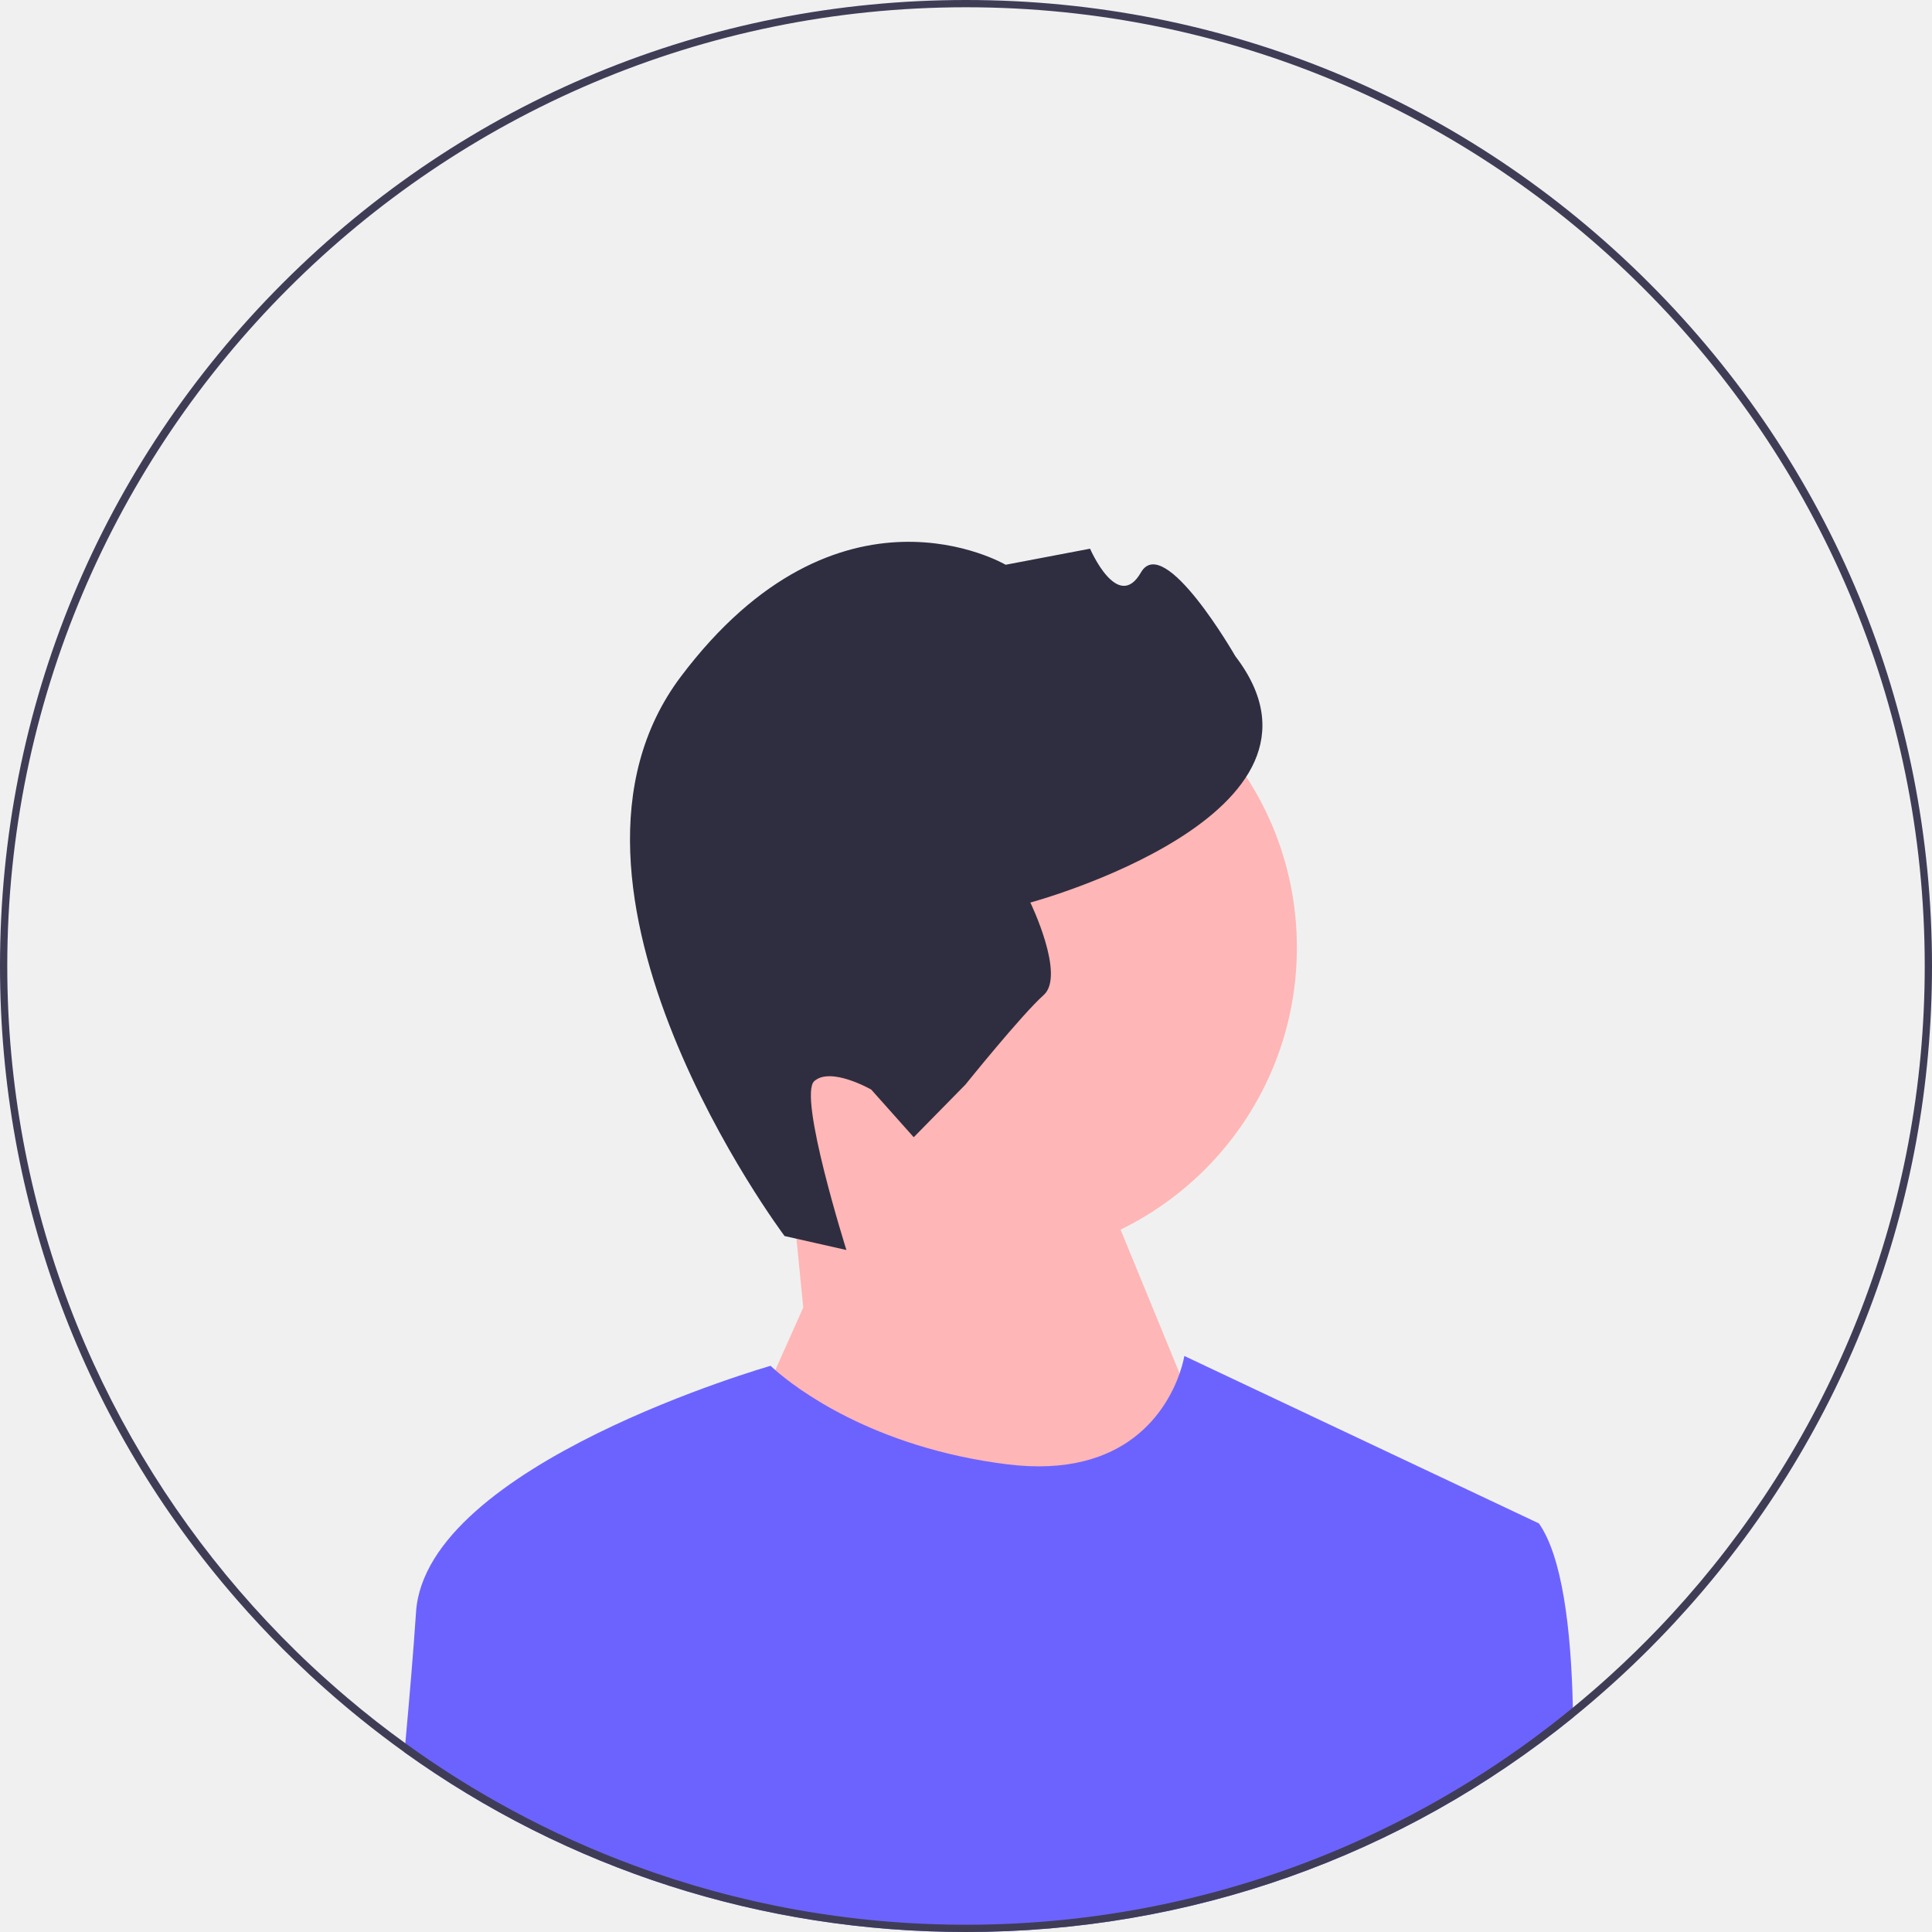
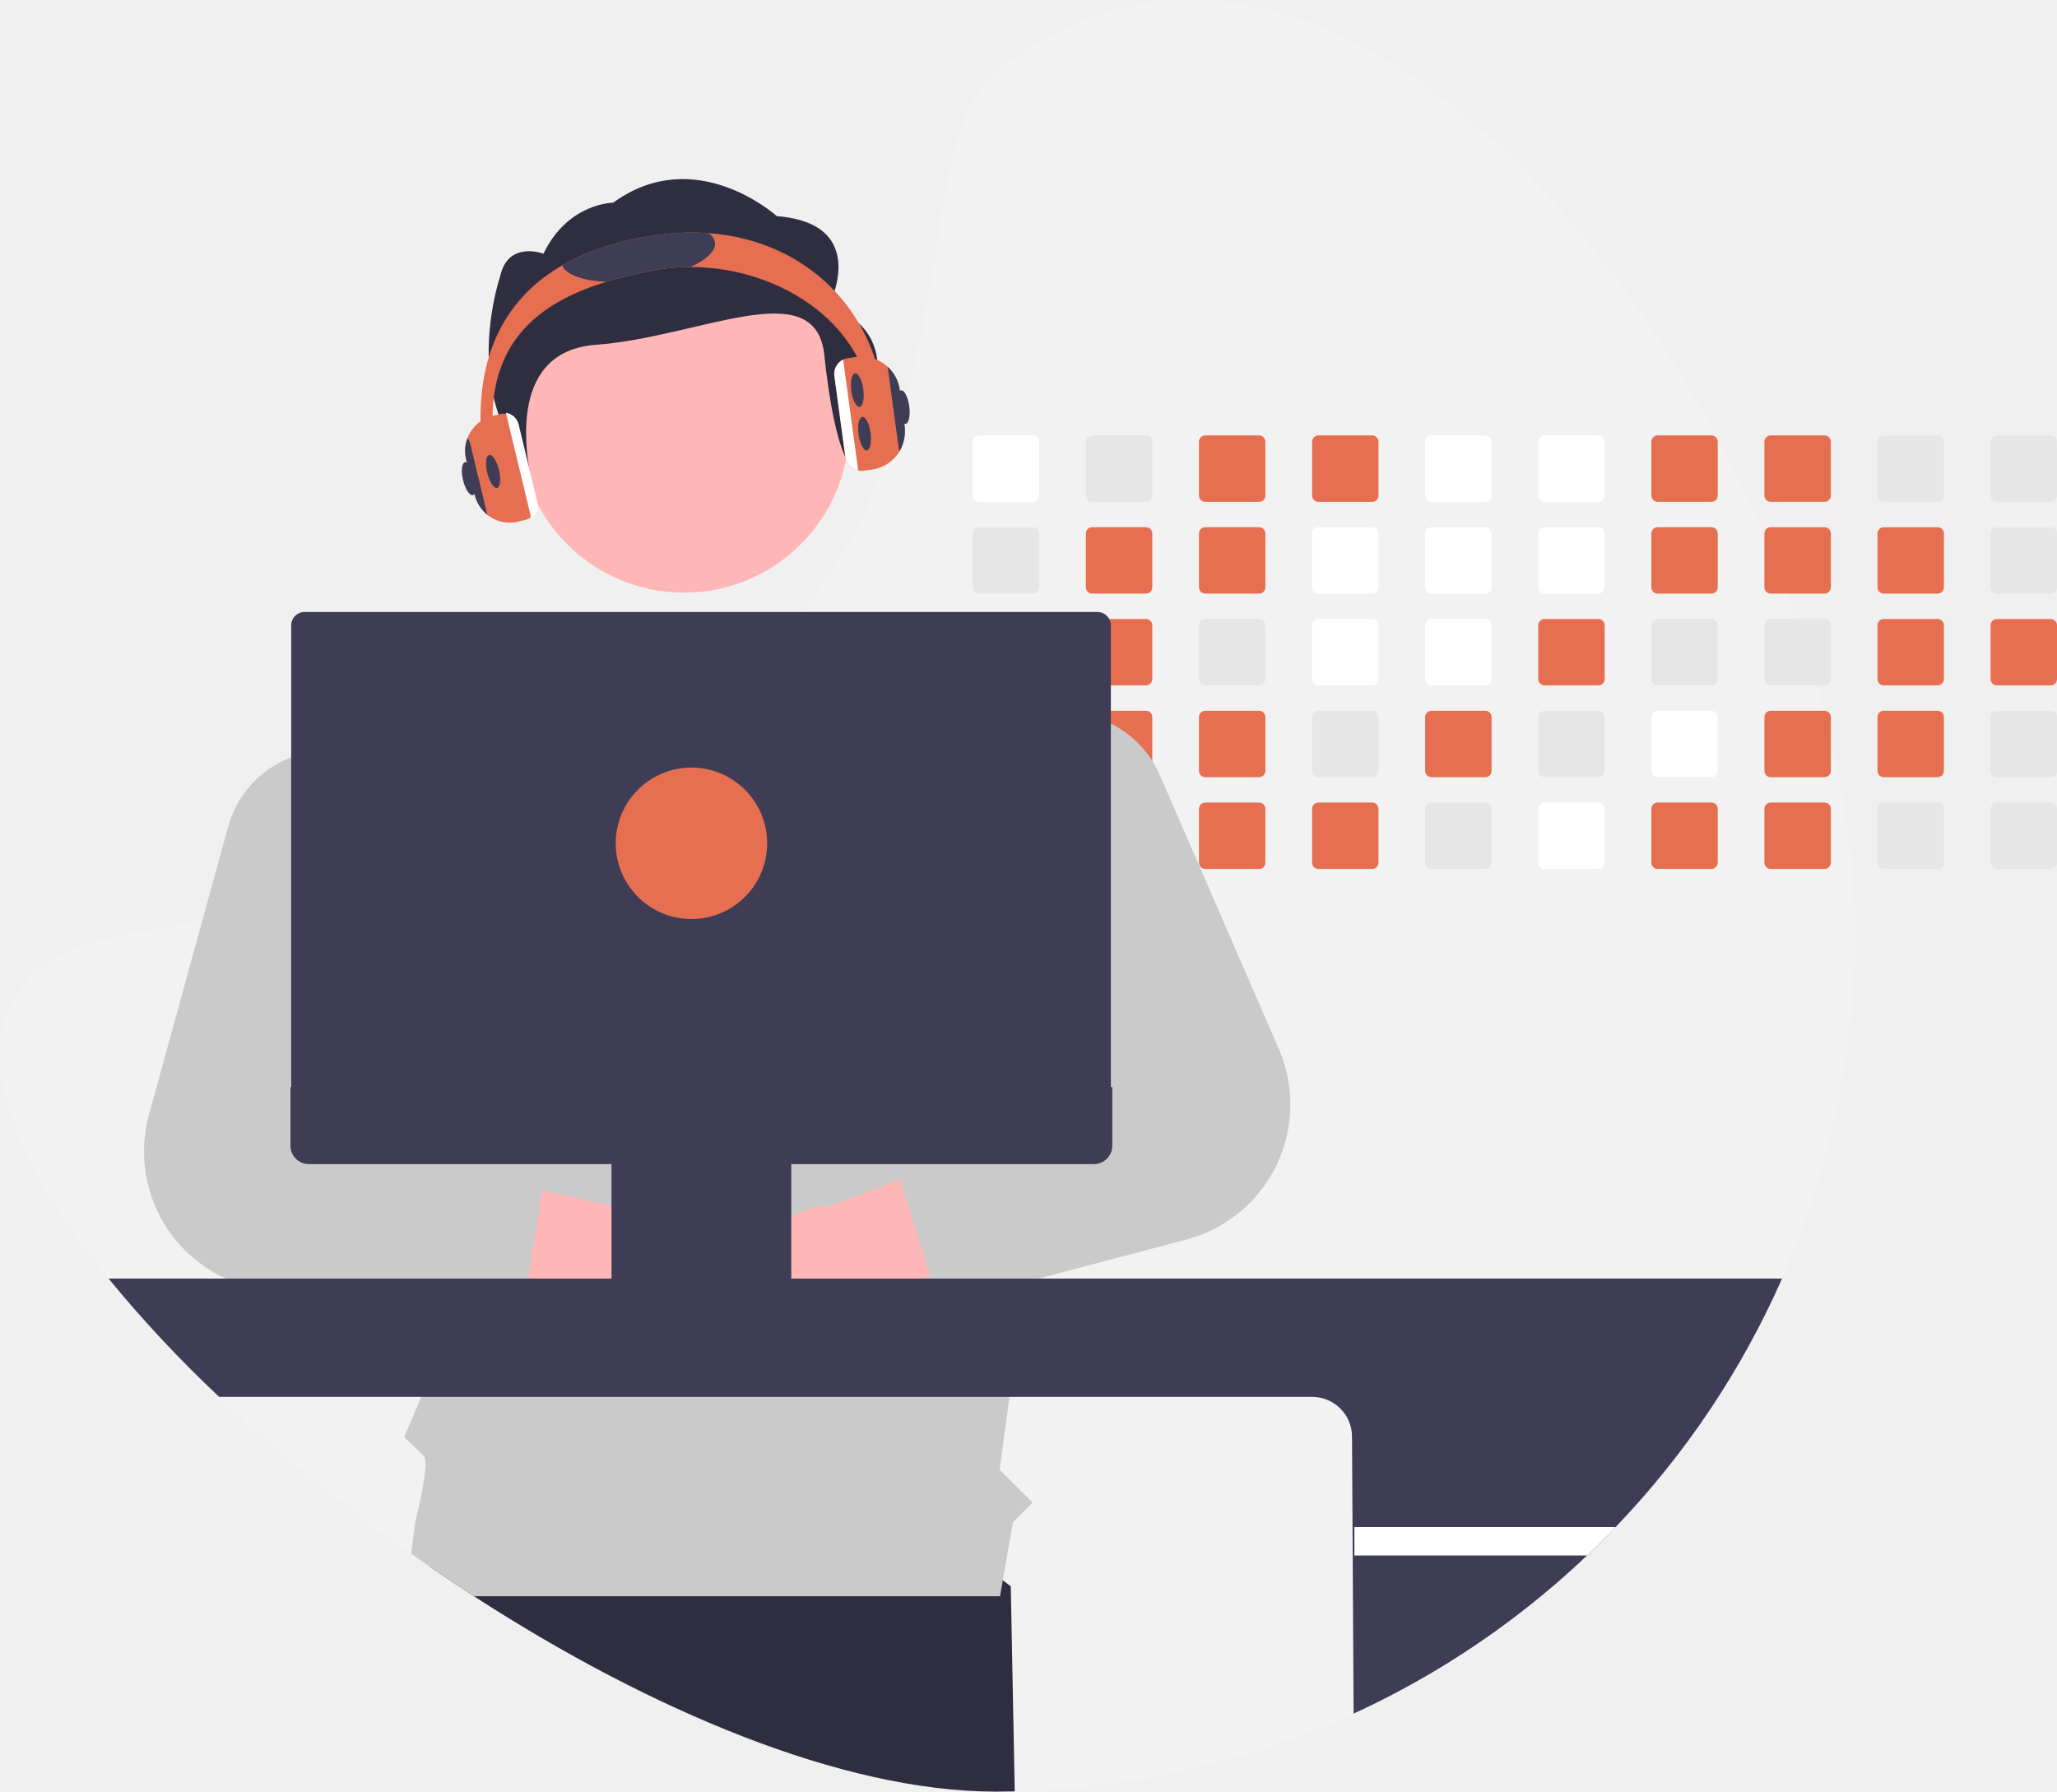
- <svg xmlns="http://www.w3.org/2000/svg" width="532" height="532" viewBox="0 0 532 532">
-   <circle cx="270.76" cy="260.934" r="86.349" fill="#ffb6b6" />
-   <polygon points="221.19 360.052 217.289 320.618 295.19 306.052 341.19 418.052 261.19 510.052 204.19 398.052 221.19 360.052" fill="#ffb6b6" />
-   <path d="m216.037,340.357l17.031,3.848s-13.388-42.455-8.844-46.508c4.544-4.053,15.68,2.333,15.68,2.333l11.702,13.12,14.254-14.512s15.475-19.242,21.534-24.646-3.673-25.464-3.673-25.464c0,0,89.892-24.239,56.443-67.84,0,0-19.611-34.185-25.997-23.049-6.386,11.136-14.002-6.55-14.002-6.55l-23.254,4.422s-45.894-27.06-89.453,30.83c-43.559,57.89,28.579,154.016,28.579,154.016h-0Z" fill="#2f2e41" />
-   <path d="m433.16,472.95c-47.19,38.26-105.57,59.05-167.16,59.05-56.24,0-109.81-17.34-154.62-49.48.08-.84.16-1.67.23-2.5,1.19-13,2.25-25.64,2.95-36.12,2.71-40.69,97.64-67.81,97.64-67.81,0,0,.43.43,1.29,1.18,5.24,4.6,26.51,21.28,63.81,25.94,33.26,4.16,44.21-15.57,47.52-25.02,1-2.88,1.3-4.81,1.3-4.81l97.64,46.11c6.37,9.1,8.86,28.7,9.35,50.73.02.91.04,1.81.05,2.73Z" fill="#6c63ff" />
-   <path d="m454.09,77.91C403.85,27.67,337.05,0,266,0S128.15,27.67,77.91,77.91C27.67,128.15,0,194.95,0,266c0,64.85,23.05,126.16,65.29,174.57,4.03,4.63,8.24,9.14,12.62,13.52,1.03,1.03,2.07,2.06,3.12,3.06,2.8,2.71,5.65,5.36,8.55,7.93,1.76,1.57,3.54,3.11,5.34,4.62,1.41,1.19,2.82,2.36,4.25,3.51.03.03.05.05.08.07,3.97,3.2,8.01,6.28,12.13,9.24,44.81,32.14,98.38,49.48,154.62,49.48,61.59,0,119.97-20.79,167.16-59.05,3.85-3.12,7.62-6.36,11.32-9.71,3.27-2.96,6.47-6.01,9.61-9.15.99-.99,1.98-1.99,2.95-3,2.7-2.78,5.32-5.61,7.88-8.48,43.37-48.72,67.08-110.84,67.08-176.61,0-71.05-27.67-137.85-77.91-188.09Zm10.18,362.21c-2.5,2.84-5.06,5.64-7.68,8.37-4.08,4.25-8.29,8.37-12.64,12.34-1.65,1.52-3.32,3-5.01,4.47-1.92,1.67-3.86,3.31-5.83,4.92-15.53,12.75-32.54,23.75-50.73,32.71-7.19,3.55-14.56,6.78-22.1,9.67-29.29,11.24-61.08,17.4-94.28,17.4-32.04,0-62.76-5.74-91.19-16.24-11.67-4.3-22.95-9.41-33.78-15.26-1.59-.86-3.17-1.73-4.74-2.62-8.26-4.68-16.25-9.79-23.92-15.31-.25-.18-.51-.37-.76-.55-5.46-3.94-10.77-8.09-15.9-12.45-1.88-1.59-3.74-3.2-5.57-4.85-2.98-2.65-5.9-5.38-8.75-8.18-5.4-5.29-10.56-10.8-15.49-16.53C26.09,391.77,2,331.65,2,266,2,120.43,120.43,2,266,2s264,118.43,264,264c0,66.66-24.83,127.62-65.73,174.12Z" fill="#3f3d56" />
+ <svg xmlns="http://www.w3.org/2000/svg" data-name="Layer 1" width="850.538" height="740.83" viewBox="0 0 850.538 740.83">
+   <path d="M941.609,465.125a354.21,354.21,0,0,1-98.85,245.9q-5.745,6.015-11.8,11.74-9.225,8.775-19.07,16.87a353.934,353.934,0,0,1-217.58,80.69q-3.975.09-7.98.09c-63.43,0-143.21-33.88-215.61-80.78q-8.985-5.82-17.81-11.91-4.125-2.82-8.21-5.72a730.43,730.43,0,0,1-79.32-64.8,514.116,514.116,0,0,1-45.75-48.92c-55.63-68.62-67.9-130.45,11.41-143.16q14.085-2.25,27.34-4.81,19.2-3.69,36.75-7.97,23.64-5.745,44.42-12.46,6.99-2.25,13.66-4.59c65.74-23.09,109.74-53.2,139.69-85.87q7.62-8.295,14.05-16.79a236.055,236.055,0,0,0,17.83-27.12,254.898,254.898,0,0,0,18.41-41.05l.27-.78c23.83-68.74,16.58-132.5,42.87-153.84,112.38-91.23,252.29,38.69,317.96,191.9q4.965,11.58,9.34,23.3,1.965,5.235,3.79,10.49,4.8,13.695,8.71,27.46,1.5,5.25,2.86,10.49c.97,3.77,1.9,7.53,2.76,11.29C938.139,412.305,941.609,439.455,941.609,465.125Z" transform="translate(-174.731 -79.58524)" fill="#f2f2f2" />
+   <path d="M594.309,820.325q-3.975.09-7.98.09c-63.43,0-143.21-33.88-215.61-80.78q-8.985-5.82-17.81-11.91l5.16-31.4,156.21-20.74,78.4,59.95Z" transform="translate(-174.731 -79.58524)" fill="#2f2e41" />
+   <path d="M601.829,259.635h-22.26a2.601,2.601,0,0,0-2.6,2.6v22.27a2.593,2.593,0,0,0,2.6,2.59h22.26a2.599,2.599,0,0,0,2.6-2.59v-22.27A2.608,2.608,0,0,0,601.829,259.635Z" transform="translate(-174.731 -79.58524)" fill="#fff" />
+   <path d="M601.829,297.585h-22.26a2.601,2.601,0,0,0-2.6,2.6v22.27a2.593,2.593,0,0,0,2.6,2.59h22.26a2.599,2.599,0,0,0,2.6-2.59v-22.27A2.608,2.608,0,0,0,601.829,297.585Z" transform="translate(-174.731 -79.58524)" fill="#e6e6e6" />
+   <path d="M601.829,335.535h-22.26a2.601,2.601,0,0,0-2.6,2.6v22.26a2.595,2.595,0,0,0,2.6,2.6h22.26a2.601,2.601,0,0,0,2.6-2.6v-22.26A2.608,2.608,0,0,0,601.829,335.535Z" transform="translate(-174.731 -79.58524)" fill="#e6e6e6" />
+   <path d="M604.389,375.625a2.617,2.617,0,0,0-2.56-2.14h-22.26a2.601,2.601,0,0,0-2.6,2.6v22.26a2.595,2.595,0,0,0,2.6,2.6h22.26a2.601,2.601,0,0,0,2.6-2.6v-22.26A2.313,2.313,0,0,0,604.389,375.625Z" transform="translate(-174.731 -79.58524)" fill="#e6e6e6" />
+   <path d="M602.839,411.635a2.634,2.634,0,0,0-1.01-.2h-22.26a2.595,2.595,0,0,0-2.6,2.6v22.26a2.588,2.588,0,0,0,2.6,2.6h22.26a2.601,2.601,0,0,0,2.6-2.6v-22.26A2.616,2.616,0,0,0,602.839,411.635Z" transform="translate(-174.731 -79.58524)" fill="#e6e6e6" />
+   <path d="M648.589,259.635h-22.26a2.601,2.601,0,0,0-2.6,2.6v22.27a2.593,2.593,0,0,0,2.6,2.59h22.26a2.599,2.599,0,0,0,2.6-2.59v-22.27A2.608,2.608,0,0,0,648.589,259.635Z" transform="translate(-174.731 -79.58524)" fill="#e6e6e6" />
+   <path d="M648.589,297.585h-22.26a2.601,2.601,0,0,0-2.6,2.6v22.27a2.593,2.593,0,0,0,2.6,2.59h22.26a2.599,2.599,0,0,0,2.6-2.59v-22.27A2.608,2.608,0,0,0,648.589,297.585Z" transform="translate(-174.731 -79.58524)" fill="#e76f51" />
+   <path d="M648.589,335.535h-22.26a2.601,2.601,0,0,0-2.6,2.6v22.26a2.595,2.595,0,0,0,2.6,2.6h22.26a2.601,2.601,0,0,0,2.6-2.6v-22.26A2.608,2.608,0,0,0,648.589,335.535Z" transform="translate(-174.731 -79.58524)" fill="#e76f51" />
+   <path d="M648.589,373.485h-22.26a2.593,2.593,0,0,0-2.46,1.78,2.478,2.478,0,0,0-.14.82v22.26a2.595,2.595,0,0,0,2.6,2.6h22.26a2.601,2.601,0,0,0,2.6-2.6v-22.26A2.608,2.608,0,0,0,648.589,373.485Z" transform="translate(-174.731 -79.58524)" fill="#e76f51" />
+   <path d="M648.589,411.435h-22.26a2.595,2.595,0,0,0-2.6,2.6v22.26a2.595,2.595,0,0,0,2.6,2.6h22.26a2.601,2.601,0,0,0,2.6-2.6v-22.26A2.601,2.601,0,0,0,648.589,411.435Z" transform="translate(-174.731 -79.58524)" fill="#e6e6e6" />
+   <path d="M695.349,259.635h-22.26a2.601,2.601,0,0,0-2.6,2.6v22.27a2.593,2.593,0,0,0,2.6,2.59h22.26a2.599,2.599,0,0,0,2.6-2.59v-22.27A2.608,2.608,0,0,0,695.349,259.635Z" transform="translate(-174.731 -79.58524)" fill="#e76f51" />
+   <path d="M695.349,297.585h-22.26a2.601,2.601,0,0,0-2.6,2.6v22.27a2.593,2.593,0,0,0,2.6,2.59h22.26a2.599,2.599,0,0,0,2.6-2.59v-22.27A2.608,2.608,0,0,0,695.349,297.585Z" transform="translate(-174.731 -79.58524)" fill="#e76f51" />
+   <path d="M695.349,335.535h-22.26a2.601,2.601,0,0,0-2.6,2.6v22.26a2.595,2.595,0,0,0,2.6,2.6h22.26a2.601,2.601,0,0,0,2.6-2.6v-22.26A2.608,2.608,0,0,0,695.349,335.535Z" transform="translate(-174.731 -79.58524)" fill="#e6e6e6" />
+   <path d="M695.349,373.485h-22.26a2.601,2.601,0,0,0-2.6,2.6v22.26a2.595,2.595,0,0,0,2.6,2.6h22.26a2.601,2.601,0,0,0,2.6-2.6v-22.26A2.608,2.608,0,0,0,695.349,373.485Z" transform="translate(-174.731 -79.58524)" fill="#e76f51" />
+   <path d="M695.349,411.435h-22.26a2.595,2.595,0,0,0-2.6,2.6v22.26a2.595,2.595,0,0,0,2.6,2.6h22.26a2.601,2.601,0,0,0,2.6-2.6v-22.26A2.601,2.601,0,0,0,695.349,411.435Z" transform="translate(-174.731 -79.58524)" fill="#e76f51" />
+   <path d="M742.109,259.635h-22.26a2.601,2.601,0,0,0-2.6,2.6v22.27a2.593,2.593,0,0,0,2.6,2.59h22.26a2.599,2.599,0,0,0,2.6-2.59v-22.27A2.608,2.608,0,0,0,742.109,259.635Z" transform="translate(-174.731 -79.58524)" fill="#e76f51" />
+   <path d="M742.109,297.585h-22.26a2.601,2.601,0,0,0-2.6,2.6v22.27a2.593,2.593,0,0,0,2.6,2.59h22.26a2.599,2.599,0,0,0,2.6-2.59v-22.27A2.608,2.608,0,0,0,742.109,297.585Z" transform="translate(-174.731 -79.58524)" fill="#fff" />
+   <path d="M742.109,335.535h-22.26a2.601,2.601,0,0,0-2.6,2.6v22.26a2.595,2.595,0,0,0,2.6,2.6h22.26a2.601,2.601,0,0,0,2.6-2.6v-22.26A2.608,2.608,0,0,0,742.109,335.535Z" transform="translate(-174.731 -79.58524)" fill="#fff" />
+   <path d="M742.109,373.485h-22.26a2.601,2.601,0,0,0-2.6,2.6v22.26a2.595,2.595,0,0,0,2.6,2.6h22.26a2.601,2.601,0,0,0,2.6-2.6v-22.26A2.608,2.608,0,0,0,742.109,373.485Z" transform="translate(-174.731 -79.58524)" fill="#e6e6e6" />
+   <path d="M742.109,411.435h-22.26a2.595,2.595,0,0,0-2.6,2.6v22.26a2.595,2.595,0,0,0,2.6,2.6h22.26a2.601,2.601,0,0,0,2.6-2.6v-22.26A2.601,2.601,0,0,0,742.109,411.435Z" transform="translate(-174.731 -79.58524)" fill="#e76f51" />
+   <path d="M788.869,259.635h-22.27a2.599,2.599,0,0,0-2.59,2.6v22.27a2.591,2.591,0,0,0,2.59,2.59h22.27a2.599,2.599,0,0,0,2.6-2.59v-22.27A2.608,2.608,0,0,0,788.869,259.635Z" transform="translate(-174.731 -79.58524)" fill="#fff" />
+   <path d="M788.869,297.585h-22.27a2.599,2.599,0,0,0-2.59,2.6v22.27a2.59,2.59,0,0,0,2.59,2.59h22.27a2.599,2.599,0,0,0,2.6-2.59v-22.27A2.608,2.608,0,0,0,788.869,297.585Z" transform="translate(-174.731 -79.58524)" fill="#fff" />
+   <path d="M788.869,335.535h-22.27a2.599,2.599,0,0,0-2.59,2.6v22.26a2.593,2.593,0,0,0,2.59,2.6h22.27a2.601,2.601,0,0,0,2.6-2.6v-22.26A2.608,2.608,0,0,0,788.869,335.535Z" transform="translate(-174.731 -79.58524)" fill="#fff" />
+   <path d="M788.869,373.485h-22.27a2.599,2.599,0,0,0-2.59,2.6v22.26a2.593,2.593,0,0,0,2.59,2.6h22.27a2.601,2.601,0,0,0,2.6-2.6v-22.26A2.608,2.608,0,0,0,788.869,373.485Z" transform="translate(-174.731 -79.58524)" fill="#e76f51" />
+   <path d="M788.869,411.435h-22.27a2.593,2.593,0,0,0-2.59,2.6v22.26a2.593,2.593,0,0,0,2.59,2.6h22.27a2.601,2.601,0,0,0,2.6-2.6v-22.26A2.601,2.601,0,0,0,788.869,411.435Z" transform="translate(-174.731 -79.58524)" fill="#e6e6e6" />
+   <path d="M835.629,259.635h-22.27a2.599,2.599,0,0,0-2.59,2.6v22.27a2.591,2.591,0,0,0,2.59,2.59h22.27a2.599,2.599,0,0,0,2.6-2.59v-22.27A2.608,2.608,0,0,0,835.629,259.635Z" transform="translate(-174.731 -79.58524)" fill="#fff" />
+   <path d="M835.629,297.585h-22.27a2.599,2.599,0,0,0-2.59,2.6v22.27a2.59,2.59,0,0,0,2.59,2.59h22.27a2.599,2.599,0,0,0,2.6-2.59v-22.27A2.608,2.608,0,0,0,835.629,297.585Z" transform="translate(-174.731 -79.58524)" fill="#fff" />
+   <path d="M835.629,335.535h-22.27a2.599,2.599,0,0,0-2.59,2.6v22.26a2.593,2.593,0,0,0,2.59,2.6h22.27a2.601,2.601,0,0,0,2.6-2.6v-22.26A2.608,2.608,0,0,0,835.629,335.535Z" transform="translate(-174.731 -79.58524)" fill="#e76f51" />
+   <path d="M835.629,373.485h-22.27a2.599,2.599,0,0,0-2.59,2.6v22.26a2.593,2.593,0,0,0,2.59,2.6h22.27a2.601,2.601,0,0,0,2.6-2.6v-22.26A2.608,2.608,0,0,0,835.629,373.485Z" transform="translate(-174.731 -79.58524)" fill="#e6e6e6" />
+   <path d="M835.629,411.435h-22.27a2.593,2.593,0,0,0-2.59,2.6v22.26a2.593,2.593,0,0,0,2.59,2.6h22.27a2.601,2.601,0,0,0,2.6-2.6v-22.26A2.601,2.601,0,0,0,835.629,411.435Z" transform="translate(-174.731 -79.58524)" fill="#fff" />
+   <path d="M882.389,259.635h-22.27a2.599,2.599,0,0,0-2.59,2.6v22.27a2.591,2.591,0,0,0,2.59,2.59h22.27a2.599,2.599,0,0,0,2.6-2.59v-22.27A2.608,2.608,0,0,0,882.389,259.635Z" transform="translate(-174.731 -79.58524)" fill="#e76f51" />
+   <path d="M882.389,297.585h-22.27a2.599,2.599,0,0,0-2.59,2.6v22.27a2.59,2.59,0,0,0,2.59,2.59h22.27a2.599,2.599,0,0,0,2.6-2.59v-22.27A2.608,2.608,0,0,0,882.389,297.585Z" transform="translate(-174.731 -79.58524)" fill="#e76f51" />
+   <path d="M882.389,335.535h-22.27a2.599,2.599,0,0,0-2.59,2.6v22.26a2.593,2.593,0,0,0,2.59,2.6h22.27a2.601,2.601,0,0,0,2.6-2.6v-22.26A2.608,2.608,0,0,0,882.389,335.535Z" transform="translate(-174.731 -79.58524)" fill="#e6e6e6" />
+   <path d="M882.389,373.485h-22.27a2.599,2.599,0,0,0-2.59,2.6v22.26a2.593,2.593,0,0,0,2.59,2.6h22.27a2.601,2.601,0,0,0,2.6-2.6v-22.26A2.608,2.608,0,0,0,882.389,373.485Z" transform="translate(-174.731 -79.58524)" fill="#fff" />
+   <path d="M882.389,411.435h-22.27a2.593,2.593,0,0,0-2.59,2.6v22.26a2.593,2.593,0,0,0,2.59,2.6h22.27a2.601,2.601,0,0,0,2.6-2.6v-22.26A2.601,2.601,0,0,0,882.389,411.435Z" transform="translate(-174.731 -79.58524)" fill="#e76f51" />
+   <path d="M929.149,259.635h-22.27a2.599,2.599,0,0,0-2.59,2.6v22.27a2.591,2.591,0,0,0,2.59,2.59h22.27a2.599,2.599,0,0,0,2.6-2.59v-22.27A2.608,2.608,0,0,0,929.149,259.635Z" transform="translate(-174.731 -79.58524)" fill="#e76f51" />
+   <path d="M929.149,297.585h-22.27a2.599,2.599,0,0,0-2.59,2.6v22.27a2.59,2.59,0,0,0,2.59,2.59h22.27a2.599,2.599,0,0,0,2.6-2.59v-22.27A2.608,2.608,0,0,0,929.149,297.585Z" transform="translate(-174.731 -79.58524)" fill="#e76f51" />
+   <path d="M929.149,335.535h-22.27a2.599,2.599,0,0,0-2.59,2.6v22.26a2.593,2.593,0,0,0,2.59,2.6h22.27a2.601,2.601,0,0,0,2.6-2.6v-22.26A2.608,2.608,0,0,0,929.149,335.535Z" transform="translate(-174.731 -79.58524)" fill="#e6e6e6" />
+   <path d="M929.149,373.485h-22.27a2.599,2.599,0,0,0-2.59,2.6v22.26a2.593,2.593,0,0,0,2.59,2.6h22.27a2.601,2.601,0,0,0,2.6-2.6v-22.26A2.608,2.608,0,0,0,929.149,373.485Z" transform="translate(-174.731 -79.58524)" fill="#e76f51" />
+   <path d="M929.149,411.435h-22.27a2.593,2.593,0,0,0-2.59,2.6v22.26a2.593,2.593,0,0,0,2.59,2.6h22.27a2.601,2.601,0,0,0,2.6-2.6v-22.26A2.601,2.601,0,0,0,929.149,411.435Z" transform="translate(-174.731 -79.58524)" fill="#e76f51" />
+   <path d="M975.909,259.635h-22.27a2.599,2.599,0,0,0-2.59,2.6v22.27a2.591,2.591,0,0,0,2.59,2.59h22.27a2.599,2.599,0,0,0,2.6-2.59v-22.27A2.608,2.608,0,0,0,975.909,259.635Z" transform="translate(-174.731 -79.58524)" fill="#e6e6e6" />
+   <path d="M975.909,297.585h-22.27a2.599,2.599,0,0,0-2.59,2.6v22.27a2.59,2.59,0,0,0,2.59,2.59h22.27a2.599,2.599,0,0,0,2.6-2.59v-22.27A2.608,2.608,0,0,0,975.909,297.585Z" transform="translate(-174.731 -79.58524)" fill="#e76f51" />
+   <path d="M975.909,335.535h-22.27a2.599,2.599,0,0,0-2.59,2.6v22.26a2.593,2.593,0,0,0,2.59,2.6h22.27a2.601,2.601,0,0,0,2.6-2.6v-22.26A2.608,2.608,0,0,0,975.909,335.535Z" transform="translate(-174.731 -79.58524)" fill="#e76f51" />
+   <path d="M975.909,373.485h-22.27a2.599,2.599,0,0,0-2.59,2.6v22.26a2.593,2.593,0,0,0,2.59,2.6h22.27a2.601,2.601,0,0,0,2.6-2.6v-22.26A2.608,2.608,0,0,0,975.909,373.485Z" transform="translate(-174.731 -79.58524)" fill="#e76f51" />
+   <path d="M975.909,411.435h-22.27a2.593,2.593,0,0,0-2.59,2.6v22.26a2.593,2.593,0,0,0,2.59,2.6h22.27a2.601,2.601,0,0,0,2.6-2.6v-22.26A2.601,2.601,0,0,0,975.909,411.435Z" transform="translate(-174.731 -79.58524)" fill="#e6e6e6" />
+   <path d="M1022.669,259.635h-22.27a2.599,2.599,0,0,0-2.59,2.6v22.27a2.591,2.591,0,0,0,2.59,2.59h22.27a2.599,2.599,0,0,0,2.6-2.59v-22.27A2.608,2.608,0,0,0,1022.669,259.635Z" transform="translate(-174.731 -79.58524)" fill="#e6e6e6" />
+   <path d="M1022.669,297.585h-22.27a2.599,2.599,0,0,0-2.59,2.6v22.27a2.591,2.591,0,0,0,2.59,2.59h22.27a2.599,2.599,0,0,0,2.6-2.59v-22.27A2.608,2.608,0,0,0,1022.669,297.585Z" transform="translate(-174.731 -79.58524)" fill="#e6e6e6" />
+   <path d="M1022.669,335.535h-22.27a2.599,2.599,0,0,0-2.59,2.6v22.26a2.593,2.593,0,0,0,2.59,2.6h22.27a2.601,2.601,0,0,0,2.6-2.6v-22.26A2.608,2.608,0,0,0,1022.669,335.535Z" transform="translate(-174.731 -79.58524)" fill="#e76f51" />
+   <path d="M1022.669,373.485h-22.27a2.599,2.599,0,0,0-2.59,2.6v22.26a2.593,2.593,0,0,0,2.59,2.6h22.27a2.601,2.601,0,0,0,2.6-2.6v-22.26A2.608,2.608,0,0,0,1022.669,373.485Z" transform="translate(-174.731 -79.58524)" fill="#e6e6e6" />
+   <path d="M1022.669,411.435h-22.27a2.593,2.593,0,0,0-2.59,2.6v22.26a2.593,2.593,0,0,0,2.59,2.6h22.27a2.601,2.601,0,0,0,2.6-2.6v-22.26A2.601,2.601,0,0,0,1022.669,411.435Z" transform="translate(-174.731 -79.58524)" fill="#e6e6e6" />
+   <polygon points="336.095 660.051 335.475 660.051 336.005 659.981 336.095 660.051" fill="#2f2e41" />
+   <circle id="b6132315-04e2-4cdb-a713-107c9cd58b0b" data-name="ab6171fa-7d69-4734-b81c-8dff60f9761b" cx="282.814" cy="176.733" r="68.322" fill="#ffb6b6" />
+   <path id="f4304bdd-ba2d-4fff-b404-410205410c5d-2542" data-name="bf427902-b9bf-4946-b5d7-5c1c7e04535e" d="M517.377,206.226s17.869-34.161-21.444-37.266c0,0-33.515-30.402-67.676-5.558,0,0-18.633,0-28.823,21.086,0,0-14.655-5.558-17.876,9.317,0,0-10.723,31.055,0,59.005,10.723,27.95,14.285,31.055,14.285,31.055s-17.621-58.598,25.27-61.704,90.887-29.909,94.461,4.251,8.953,42.578,8.953,42.578S558.479,220.201,517.377,206.226Z" transform="translate(-174.731 -79.58524)" fill="#2f2e41" />
+   <path d="M634.279,424.695l-.22,1.16-2.47,13.04-17.07,90.2-1.01,5.31-2.12,11.23-2.9,15.32-6.43,33.95-1.84,9.73-.69,3.65-.24,1.28-1.91,10.07-.58,3.04-4.66,34.53-4.07,30.09,13.62,13.62-8.12,8.12-5.33,30.53.01.07H370.719q-13.2-8.55-26.02-17.63l1.79-13.4s6.16-23.93,3.57-26.79c-2.58-2.86-8.24-7.97-8.24-7.97l7.13-16.64.99-2.31-1.66-34.43-.04-.83-.55-11.35-.07-1.46-.11-2.19-2.11-43.68-.04-.72-.64-13.24-.6-12.59-.26-5.31-2.57-53.13-1.74-36.08-1.52-31.41,6.11-2.07,65.35-22.21,27.07-35.19,56.34.42,27.58.21,46.02,42.68,10.47,5,.08.04,7.51,3.59,19.04,9.09,20.13,9.62,10.33,4.93Z" transform="translate(-174.731 -79.58524)" fill="#cacaca" />
+   <path d="M443.84,637.136a30.286,30.286,0,0,1-40.664-22.43L296.617,599.588l37.043-41.902,95.511,20.78a30.45,30.45,0,0,1,14.669,58.67Z" transform="translate(-174.731 -79.58524)" fill="#ffb6b6" />
+   <path d="M396.329,560.955a13.522,13.522,0,0,0-7.89-4.87l-43.72-9.09-4.49-.93a18.933,18.933,0,0,1-12.53-9.07,19.161,19.161,0,0,1-2.45-7.9,18.895,18.895,0,0,1,.89-7.48l15.15-45.65,9.83-29.62a41.792,41.792,0,0,0,2.09-11.05,43.349,43.349,0,0,0-9.07-28.89,42.693,42.693,0,0,0-49.01-13.64c-.25.09-.51.19-.76.29a42.583,42.583,0,0,0-25.31,28.41l-10.68,38.85-22.03,80.09a57.766,57.766,0,0,0,48.96,72.68l62.97,7.38,29.14,3.42a13.497,13.497,0,0,0,14.84-10.73,4.895,4.895,0,0,0,.11-.55l.7-4.32,5.93-36.38.06-.37A13.475,13.475,0,0,0,396.329,560.955Z" transform="translate(-174.731 -79.58524)" fill="#cacaca" />
+   <path d="M511.714,638.302a30.286,30.286,0,0,0,37.094-27.94l103.362-29.994L609.588,544.109l-91.626,34.041a30.45,30.45,0,0,0-6.249,60.152Z" transform="translate(-174.731 -79.58524)" fill="#ffb6b6" />
+   <path d="M703.489,513.275,654.329,400.135a42.819,42.819,0,0,0-20.27-21.35,43.356,43.356,0,0,0-8.78-3.2c-.47-.12-.94-.23-1.41-.32a42.132,42.132,0,0,0-19.48.36,42.814,42.814,0,0,0-27.34,21.73,1.004,1.004,0,0,0-.08.14,43.1,43.1,0,0,0-.37,38.85l.61,1.22,34.74,69.77a18.9,18.9,0,0,1-10.5,26.19l-2.44.88-43.88,15.85a13.497,13.497,0,0,0-8.33,16.79l.11.35,12.3,39.36c.06.18.12.36.19.54a7.054,7.054,0,0,0,.4.99,13.482,13.482,0,0,0,15.81,7.53l23.68-6.25,4.83-1.28,61.15-16.15a57.76,57.76,0,0,0,38.22-78.86Z" transform="translate(-174.731 -79.58524)" fill="#cacaca" />
+   <path d="M219.629,608.285a514.116,514.116,0,0,0,45.75,48.92h451.97a16.446,16.446,0,0,1,16.42,16.43l.65,114.53a355.43,355.43,0,0,0,77.47-48.53q9.84-8.085,19.07-16.87,6.045-5.73,11.8-11.74a355.629,355.629,0,0,0,68.82-102.74Z" transform="translate(-174.731 -79.58524)" fill="#3f3d56" />
+   <path d="M842.759,711.025q-5.745,6.015-11.8,11.74H734.749v-11.74Z" transform="translate(-174.731 -79.58524)" fill="#fff" />
+   <path d="M633.379,335.535a5.538,5.538,0,0,0-4.87-2.9H300.669a5.555,5.555,0,0,0-5.54,5.55v196.22H634.059V338.185A5.385,5.385,0,0,0,633.379,335.535Z" transform="translate(-174.731 -79.58524)" fill="#3f3d56" />
+   <path d="M294.832,529.092V553.306a7.644,7.644,0,0,0,7.644,7.644H427.573v47.787h-1.662a.993.993,0,0,0-.993.993v3.324a.993.993,0,0,0,.993.993h77.658a.993.993,0,0,0,.993-.993v-3.324a.993.993,0,0,0-.993-.993h-1.662V560.95H627.004a7.644,7.644,0,0,0,7.644-7.644V529.092Z" transform="translate(-174.731 -79.58524)" fill="#3f3d56" />
+   <circle cx="285.903" cy="348.704" r="31.306" fill="#e76f51" />
+   <path d="M540.399,252.585h-5c0-37.8-37.41-62.57-75.15-62.59a82.382,82.382,0,0,0-16.35,1.59c-6.06,1.21-12.35,2.66-18.53,4.55-24.37,7.47-46.97,21.91-46.97,56.45a78.591,78.591,0,0,0,2.54,19.88l-4.84,1.26a83.876,83.876,0,0,1-2.7-21.14c0-30.18,12.39-50.91,33.79-63.27,11.25-6.5,24.98-10.69,40.71-12.73a97.131,97.131,0,0,1,19.75-.6C511.049,179.105,540.399,212.385,540.399,252.585Z" transform="translate(-174.731 -79.58524)" fill="#e76f51" />
+   <path d="M548.729,255.355l-1.97-14.56a15.71,15.71,0,0,0-5-9.56,15.816,15.816,0,0,0-13.25-4l-3.13.43a6.524,6.524,0,0,0-4.35,2.53,6.548,6.548,0,0,0-1.29,4.87l4.55,33.54a6.577,6.577,0,0,0,5.3,5.57,6.154,6.154,0,0,0,1.22.12,6.499,6.499,0,0,0,.88-.06l3.5-.47a15.791,15.791,0,0,0,10.74-6.43c.27-.38.53-.77.77-1.17A16.748,16.748,0,0,0,548.729,255.355Z" transform="translate(-174.731 -79.58524)" fill="#e76f51" />
+   <path d="M523.359,228.275a6.432,6.432,0,0,0-2.33,1.92,6.548,6.548,0,0,0-1.29,4.87l4.55,33.54a6.577,6.577,0,0,0,5.3,5.57Z" transform="translate(-174.731 -79.58524)" fill="#fff" />
+   <path d="M548.729,255.355l-1.97-14.56a15.71,15.71,0,0,0-5-9.56l4.53,33.37a6.176,6.176,0,0,0,.41,1.56A16.748,16.748,0,0,0,548.729,255.355Z" transform="translate(-174.731 -79.58524)" fill="#3f3d56" />
+   <ellipse cx="532.218" cy="258.909" rx="2.5" ry="7" transform="translate(-204.7047 -5.69071) rotate(-7.72549)" fill="#3f3d56" />
+   <ellipse cx="529.218" cy="240.909" rx="2.5" ry="7" transform="translate(-202.3122 -6.25736) rotate(-7.72549)" fill="#3f3d56" />
+   <ellipse cx="548.218" cy="247.909" rx="2.5" ry="7" transform="translate(-203.0808 -3.63971) rotate(-7.72549)" fill="#3f3d56" />
+   <path d="M460.249,189.995a82.382,82.382,0,0,0-16.35,1.59c-6.06,1.21-12.35,2.66-18.53,4.55-9.65-.47-16.75-2.97-18.18-6.82,11.25-6.5,24.98-10.69,40.71-12.73a97.131,97.131,0,0,1,19.75-.6,5.727,5.727,0,0,1,2.72,3.82C470.839,183.285,466.869,186.985,460.249,189.995Z" transform="translate(-174.731 -79.58524)" fill="#3f3d56" />
+   <path d="M396.409,287.285l-7.7-32.01a6.024,6.024,0,0,0-4.88-4.55,6.733,6.733,0,0,0-1-.08,6.026,6.026,0,0,0-1.4.17l-2.98.72a14.904,14.904,0,0,0-10.99,17.96l3.45,14.36a15.845,15.845,0,0,0,5.34,8.62,14.045,14.045,0,0,0,1.36.97,14.809,14.809,0,0,0,11.37,1.84l2.97-.72a5.84,5.84,0,0,0,2.17-1.01A5.993,5.993,0,0,0,396.409,287.285Z" transform="translate(-174.731 -79.58524)" fill="#e76f51" />
+   <ellipse cx="378.629" cy="274.523" rx="2.5" ry="7" transform="translate(-228.4506 16.61926) rotate(-13.53051)" fill="#3f3d56" />
+   <ellipse cx="368.629" cy="277.523" rx="2.5" ry="7" transform="translate(-229.4301 14.36289) rotate(-13.53051)" fill="#3f3d56" />
+   <path d="M396.899,287.165l-7.7-32.01a6.532,6.532,0,0,0-5.29-4.92l10.51,43.72A6.511,6.511,0,0,0,396.899,287.165Z" transform="translate(-174.731 -79.58524)" fill="#fff" />
+   <path d="M369.199,263.155a6.476,6.476,0,0,0-1.17-2.45,14.725,14.725,0,0,0-.57,8.79l3.45,14.36a15.845,15.845,0,0,0,5.34,8.62Z" transform="translate(-174.731 -79.58524)" fill="#3f3d56" />
</svg>
